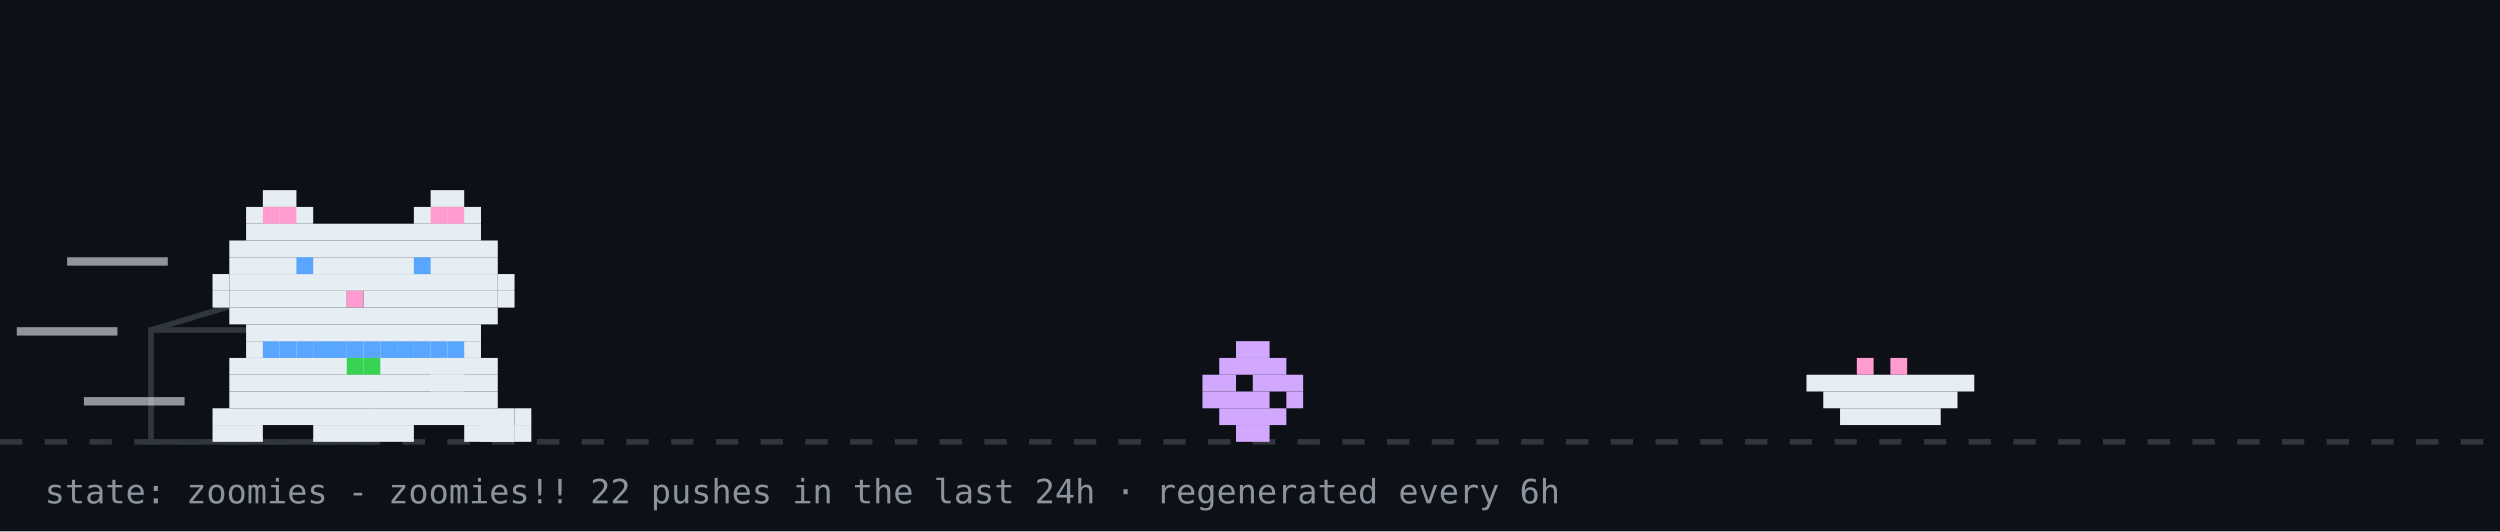
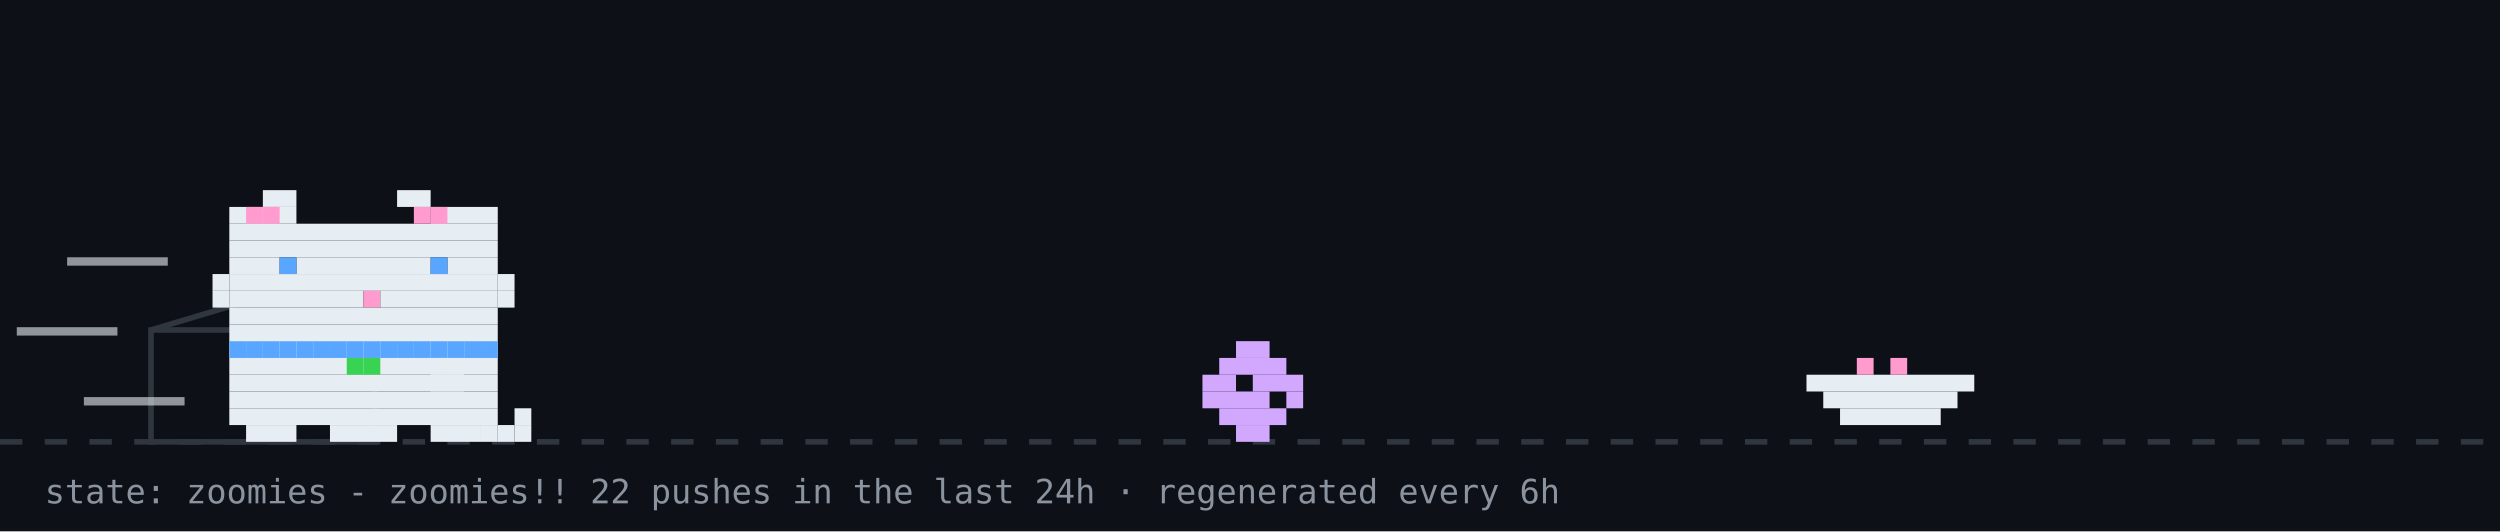
<svg xmlns="http://www.w3.org/2000/svg" width="894" height="190" viewBox="0 0 894 190" role="img" aria-label="github pet: zoomies">
  <rect width="894" height="190" fill="#0d1117" />
  <line x1="0" y1="158" x2="894" y2="158" stroke="#30363d" stroke-width="2" stroke-dasharray="8 8" />
  <rect x="54" y="118" width="80" height="40" fill="none" stroke="#30363d" stroke-width="2" />
  <line x1="54" y1="118" x2="94" y2="106" stroke="#30363d" stroke-width="2" />
  <g transform="translate(430,0)">
    <g>
      <animateTransform attributeName="transform" type="translate" values="0 0;0 0;52 -10;52 0;52 0;0 0" keyTimes="0;0.660;0.690;0.780;0.860;1" dur="14s" begin="7s" repeatCount="indefinite" />
      <rect x="12" y="122" width="12" height="6" fill="#d2a8ff" />
      <rect x="6" y="128" width="24" height="6" fill="#d2a8ff" />
      <rect x="0" y="134" width="12" height="6" fill="#d2a8ff" />
      <rect x="18" y="134" width="18" height="6" fill="#d2a8ff" />
      <rect x="0" y="140" width="24" height="6" fill="#d2a8ff" />
      <rect x="30" y="140" width="6" height="6" fill="#d2a8ff" />
      <rect x="6" y="146" width="24" height="6" fill="#d2a8ff" />
      <rect x="12" y="152" width="12" height="6" fill="#d2a8ff" />
    </g>
  </g>
  <rect x="646" y="134" width="60" height="6" fill="#e6edf3" />
  <rect x="652" y="140" width="48" height="6" fill="#e6edf3" />
  <rect x="658" y="146" width="36" height="6" fill="#e6edf3" />
  <rect x="664" y="128" width="6" height="6" fill="#ff9bce" />
  <rect x="676" y="128" width="6" height="6" fill="#ff9bce" />
  <g transform="translate(70,0)">
    <animateTransform attributeName="transform" type="translate" values="70 0;500 0;500 0;320 0;320 0;70 0;70 0" keyTimes="0;0.12;0.35;0.45;0.62;0.82;1" dur="14s" begin="7s" repeatCount="indefinite" />
    <g>
      <animateTransform attributeName="transform" type="translate" values="0 0;0 -3;0 0" dur="0.7s" repeatCount="indefinite" />
-       <rect x="18" y="122" width="84" height="6" fill="#e6edf3" />
+       <rect x="12" y="122" width="96" height="6" fill="#e6edf3" />
      <rect x="12" y="128" width="96" height="6" fill="#e6edf3" />
      <rect x="12" y="134" width="96" height="6" fill="#e6edf3" />
      <rect x="12" y="140" width="96" height="6" fill="#e6edf3" />
-       <rect x="6" y="146" width="108" height="6" fill="#e6edf3" />
-       <rect x="6" y="152" width="18" height="6" fill="#e6edf3" />
-       <rect x="42" y="152" width="36" height="6" fill="#e6edf3" />
-       <rect x="96" y="152" width="18" height="6" fill="#e6edf3" />
+       <rect x="12" y="146" width="96" height="6" fill="#e6edf3" />
+       <rect x="18" y="152" width="18" height="6" fill="#e6edf3" />
+       <rect x="48" y="152" width="24" height="6" fill="#e6edf3" />
+       <rect x="84" y="152" width="18" height="6" fill="#e6edf3" />
+       <rect x="12" y="122" width="6" height="6" fill="#58a6ff" />
+       <rect x="18" y="122" width="6" height="6" fill="#58a6ff" />
      <rect x="24" y="122" width="6" height="6" fill="#58a6ff" />
      <rect x="30" y="122" width="6" height="6" fill="#58a6ff" />
      <rect x="36" y="122" width="6" height="6" fill="#58a6ff" />
      <rect x="42" y="122" width="6" height="6" fill="#58a6ff" />
      <rect x="48" y="122" width="6" height="6" fill="#58a6ff" />
      <rect x="54" y="122" width="6" height="6" fill="#58a6ff" />
      <rect x="60" y="122" width="6" height="6" fill="#58a6ff" />
      <rect x="66" y="122" width="6" height="6" fill="#58a6ff" />
      <rect x="72" y="122" width="6" height="6" fill="#58a6ff" />
      <rect x="78" y="122" width="6" height="6" fill="#58a6ff" />
      <rect x="84" y="122" width="6" height="6" fill="#58a6ff" />
      <rect x="90" y="122" width="6" height="6" fill="#58a6ff" />
+       <rect x="96" y="122" width="6" height="6" fill="#58a6ff" />
+       <rect x="102" y="122" width="6" height="6" fill="#58a6ff" />
      <rect x="54" y="128" width="6" height="6" fill="#39d353" />
      <rect x="60" y="128" width="6" height="6" fill="#39d353" />
      <g>
        <animate attributeName="opacity" values="1;0;1" keyTimes="0;0.5;1" calcMode="discrete" dur="1.4s" repeatCount="indefinite" />
        <rect x="102" y="152" width="6" height="6" fill="#e6edf3" />
        <rect x="108" y="152" width="6" height="6" fill="#e6edf3" />
        <rect x="114" y="152" width="6" height="6" fill="#e6edf3" />
        <rect x="114" y="146" width="6" height="6" fill="#e6edf3" />
      </g>
      <g opacity="0">
        <animate attributeName="opacity" values="0;1;0" keyTimes="0;0.5;1" calcMode="discrete" dur="1.4s" repeatCount="indefinite" />
        <rect x="114" y="152" width="6" height="6" fill="#e6edf3" />
        <rect x="114" y="146" width="6" height="6" fill="#e6edf3" />
        <rect x="114" y="140" width="6" height="6" fill="#e6edf3" />
        <rect x="108" y="140" width="6" height="6" fill="#e6edf3" />
      </g>
      <g>
        <animate attributeName="opacity" values="1;1;0;0;1" keyTimes="0;0.660;0.720;0.780;1" calcMode="discrete" dur="14s" begin="7s" repeatCount="indefinite" />
        <rect x="84" y="128" width="6" height="6" fill="#e6edf3" />
        <rect x="90" y="128" width="6" height="6" fill="#e6edf3" />
        <rect x="84" y="134" width="6" height="6" fill="#e6edf3" />
        <rect x="90" y="134" width="6" height="6" fill="#e6edf3" />
      </g>
      <g opacity="0">
        <animate attributeName="opacity" values="0;0;1;1;0" keyTimes="0;0.660;0.720;0.780;1" calcMode="discrete" dur="14s" begin="7s" repeatCount="indefinite" />
        <rect x="96" y="134" width="6" height="6" fill="#e6edf3" />
        <rect x="102" y="134" width="6" height="6" fill="#e6edf3" />
        <rect x="108" y="134" width="6" height="6" fill="#e6edf3" />
        <rect x="114" y="134" width="6" height="6" fill="#e6edf3" />
        <rect x="114" y="128" width="6" height="6" fill="#e6edf3" />
      </g>
      <g>
        <animateTransform attributeName="transform" type="translate" values="0 0;0 0;0 8;0 0;0 8;0 0;0 8;0 0;0 0" keyTimes="0.000;0.150;0.180;0.210;0.240;0.270;0.300;0.330;1.000" dur="14s" begin="7s" repeatCount="indefinite" />
        <rect x="24" y="68" width="12" height="6" fill="#e6edf3" />
-         <rect x="84" y="68" width="12" height="6" fill="#e6edf3" />
-         <rect x="18" y="74" width="24" height="6" fill="#e6edf3" />
-         <rect x="78" y="74" width="24" height="6" fill="#e6edf3" />
-         <rect x="18" y="80" width="84" height="6" fill="#e6edf3" />
+         <rect x="72" y="68" width="12" height="6" fill="#e6edf3" />
+         <rect x="12" y="74" width="24" height="6" fill="#e6edf3" />
+         <rect x="84" y="74" width="24" height="6" fill="#e6edf3" />
+         <rect x="12" y="80" width="96" height="6" fill="#e6edf3" />
        <rect x="12" y="86" width="96" height="6" fill="#e6edf3" />
-         <rect x="12" y="92" width="96" height="6" fill="#e6edf3" />
+         <rect x="12" y="92" width="18" height="6" fill="#e6edf3" />
+         <rect x="36" y="92" width="48" height="6" fill="#e6edf3" />
+         <rect x="90" y="92" width="18" height="6" fill="#e6edf3" />
        <rect x="12" y="98" width="96" height="6" fill="#e6edf3" />
-         <rect x="12" y="104" width="42" height="6" fill="#e6edf3" />
-         <rect x="54" y="104" width="6" height="6" fill="#ff9bce" />
-         <rect x="60" y="104" width="48" height="6" fill="#e6edf3" />
+         <rect x="12" y="104" width="48" height="6" fill="#e6edf3" />
+         <rect x="60" y="104" width="6" height="6" fill="#ff9bce" />
+         <rect x="66" y="104" width="42" height="6" fill="#e6edf3" />
        <rect x="12" y="110" width="96" height="6" fill="#e6edf3" />
-         <rect x="18" y="116" width="84" height="6" fill="#e6edf3" />
+         <rect x="12" y="116" width="96" height="6" fill="#e6edf3" />
+         <rect x="18" y="74" width="6" height="6" fill="#ff9bce" />
        <rect x="24" y="74" width="6" height="6" fill="#ff9bce" />
-         <rect x="30" y="74" width="6" height="6" fill="#ff9bce" />
+         <rect x="78" y="74" width="6" height="6" fill="#ff9bce" />
        <rect x="84" y="74" width="6" height="6" fill="#ff9bce" />
-         <rect x="90" y="74" width="6" height="6" fill="#ff9bce" />
        <rect x="6" y="98" width="6" height="6" fill="#e6edf3" />
        <rect x="6" y="104" width="6" height="6" fill="#e6edf3" />
        <rect x="108" y="98" width="6" height="6" fill="#e6edf3" />
        <rect x="108" y="104" width="6" height="6" fill="#e6edf3" />
        <g>
          <animate attributeName="opacity" values="1;0;1" keyTimes="0;0.96;1" calcMode="discrete" dur="4.2s" repeatCount="indefinite" />
-           <rect x="36" y="92" width="6" height="6" fill="#58a6ff" />
-           <rect x="78" y="92" width="6" height="6" fill="#58a6ff" />
+           <rect x="30" y="92" width="6" height="6" fill="#58a6ff" />
+           <rect x="84" y="92" width="6" height="6" fill="#58a6ff" />
        </g>
        <g opacity="0">
          <animate attributeName="opacity" values="0;1;0" keyTimes="0;0.96;1" calcMode="discrete" dur="4.2s" repeatCount="indefinite" />
-           <rect x="36" y="92" width="6" height="6" fill="#0d1117" />
-           <rect x="78" y="92" width="6" height="6" fill="#0d1117" />
+           <rect x="30" y="92" width="6" height="6" fill="#0d1117" />
+           <rect x="84" y="92" width="6" height="6" fill="#0d1117" />
        </g>
      </g>
      <rect x="-46" y="92" width="36" height="3" fill="#e6edf3" opacity="0.6">
        <animate attributeName="opacity" values="0.6;0.1;0.6" dur="0.5s" begin="0s" repeatCount="indefinite" />
      </rect>
      <rect x="-64" y="117" width="36" height="3" fill="#e6edf3" opacity="0.6">
        <animate attributeName="opacity" values="0.6;0.1;0.6" dur="0.5s" begin="0.15s" repeatCount="indefinite" />
      </rect>
      <rect x="-40" y="142" width="36" height="3" fill="#e6edf3" opacity="0.6">
        <animate attributeName="opacity" values="0.6;0.1;0.6" dur="0.5s" begin="0.3s" repeatCount="indefinite" />
      </rect>
    </g>
  </g>
  <g opacity="0">
    <animate attributeName="opacity" values="0;0;1;1;0;0" keyTimes="0;0.07;0.14;0.85;0.96;1" dur="7s" repeatCount="1" fill="freeze" />
    <rect x="60" y="12" width="320" height="46" rx="10" fill="#30363d" />
    <polygon points="110,58 130,58 118,74" fill="#30363d" />
    <text x="76" y="31" font-family="monospace" font-size="13" fill="#e6edf3">hey! welcome to Shubham's corner</text>
    <text x="76" y="48" font-family="monospace" font-size="12" fill="#8b949e">scroll down for projects + contact</text>
    <polygon points="210,66 226,66 218,78" fill="#58a6ff">
      <animateTransform attributeName="transform" type="translate" values="0 0;0 6;0 0" dur="0.8s" repeatCount="indefinite" />
    </polygon>
  </g>
  <text x="16" y="180" font-family="monospace" font-size="12" fill="#8b949e">state: zoomies - zoomies!! 22 pushes in the last 24h · regenerated every 6h</text>
</svg>
